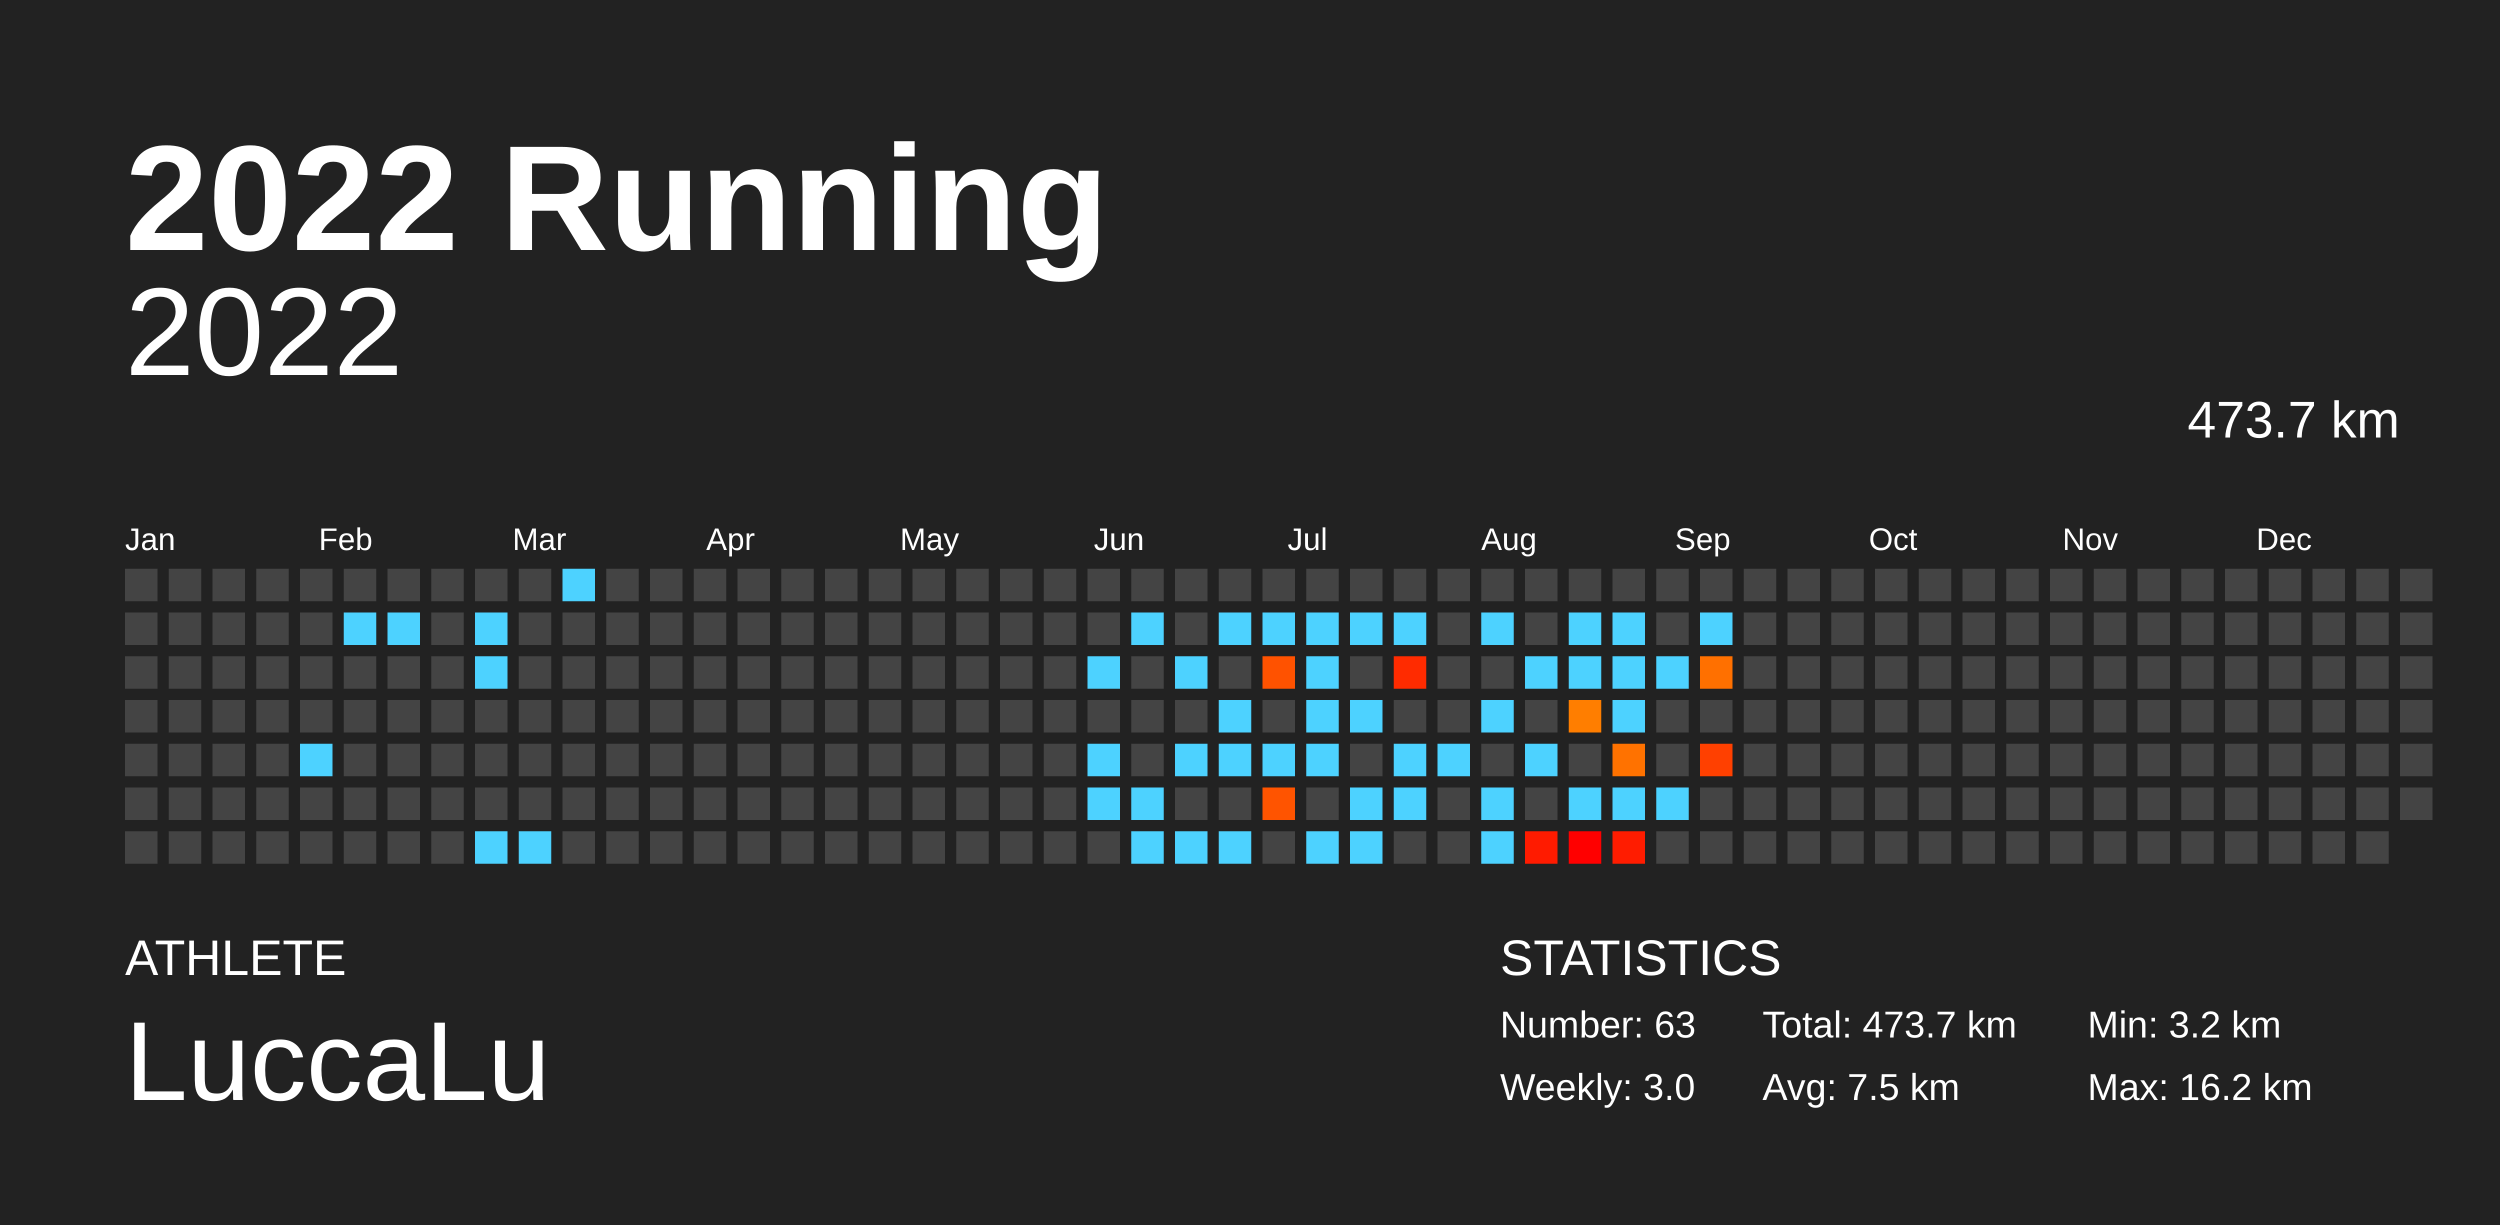
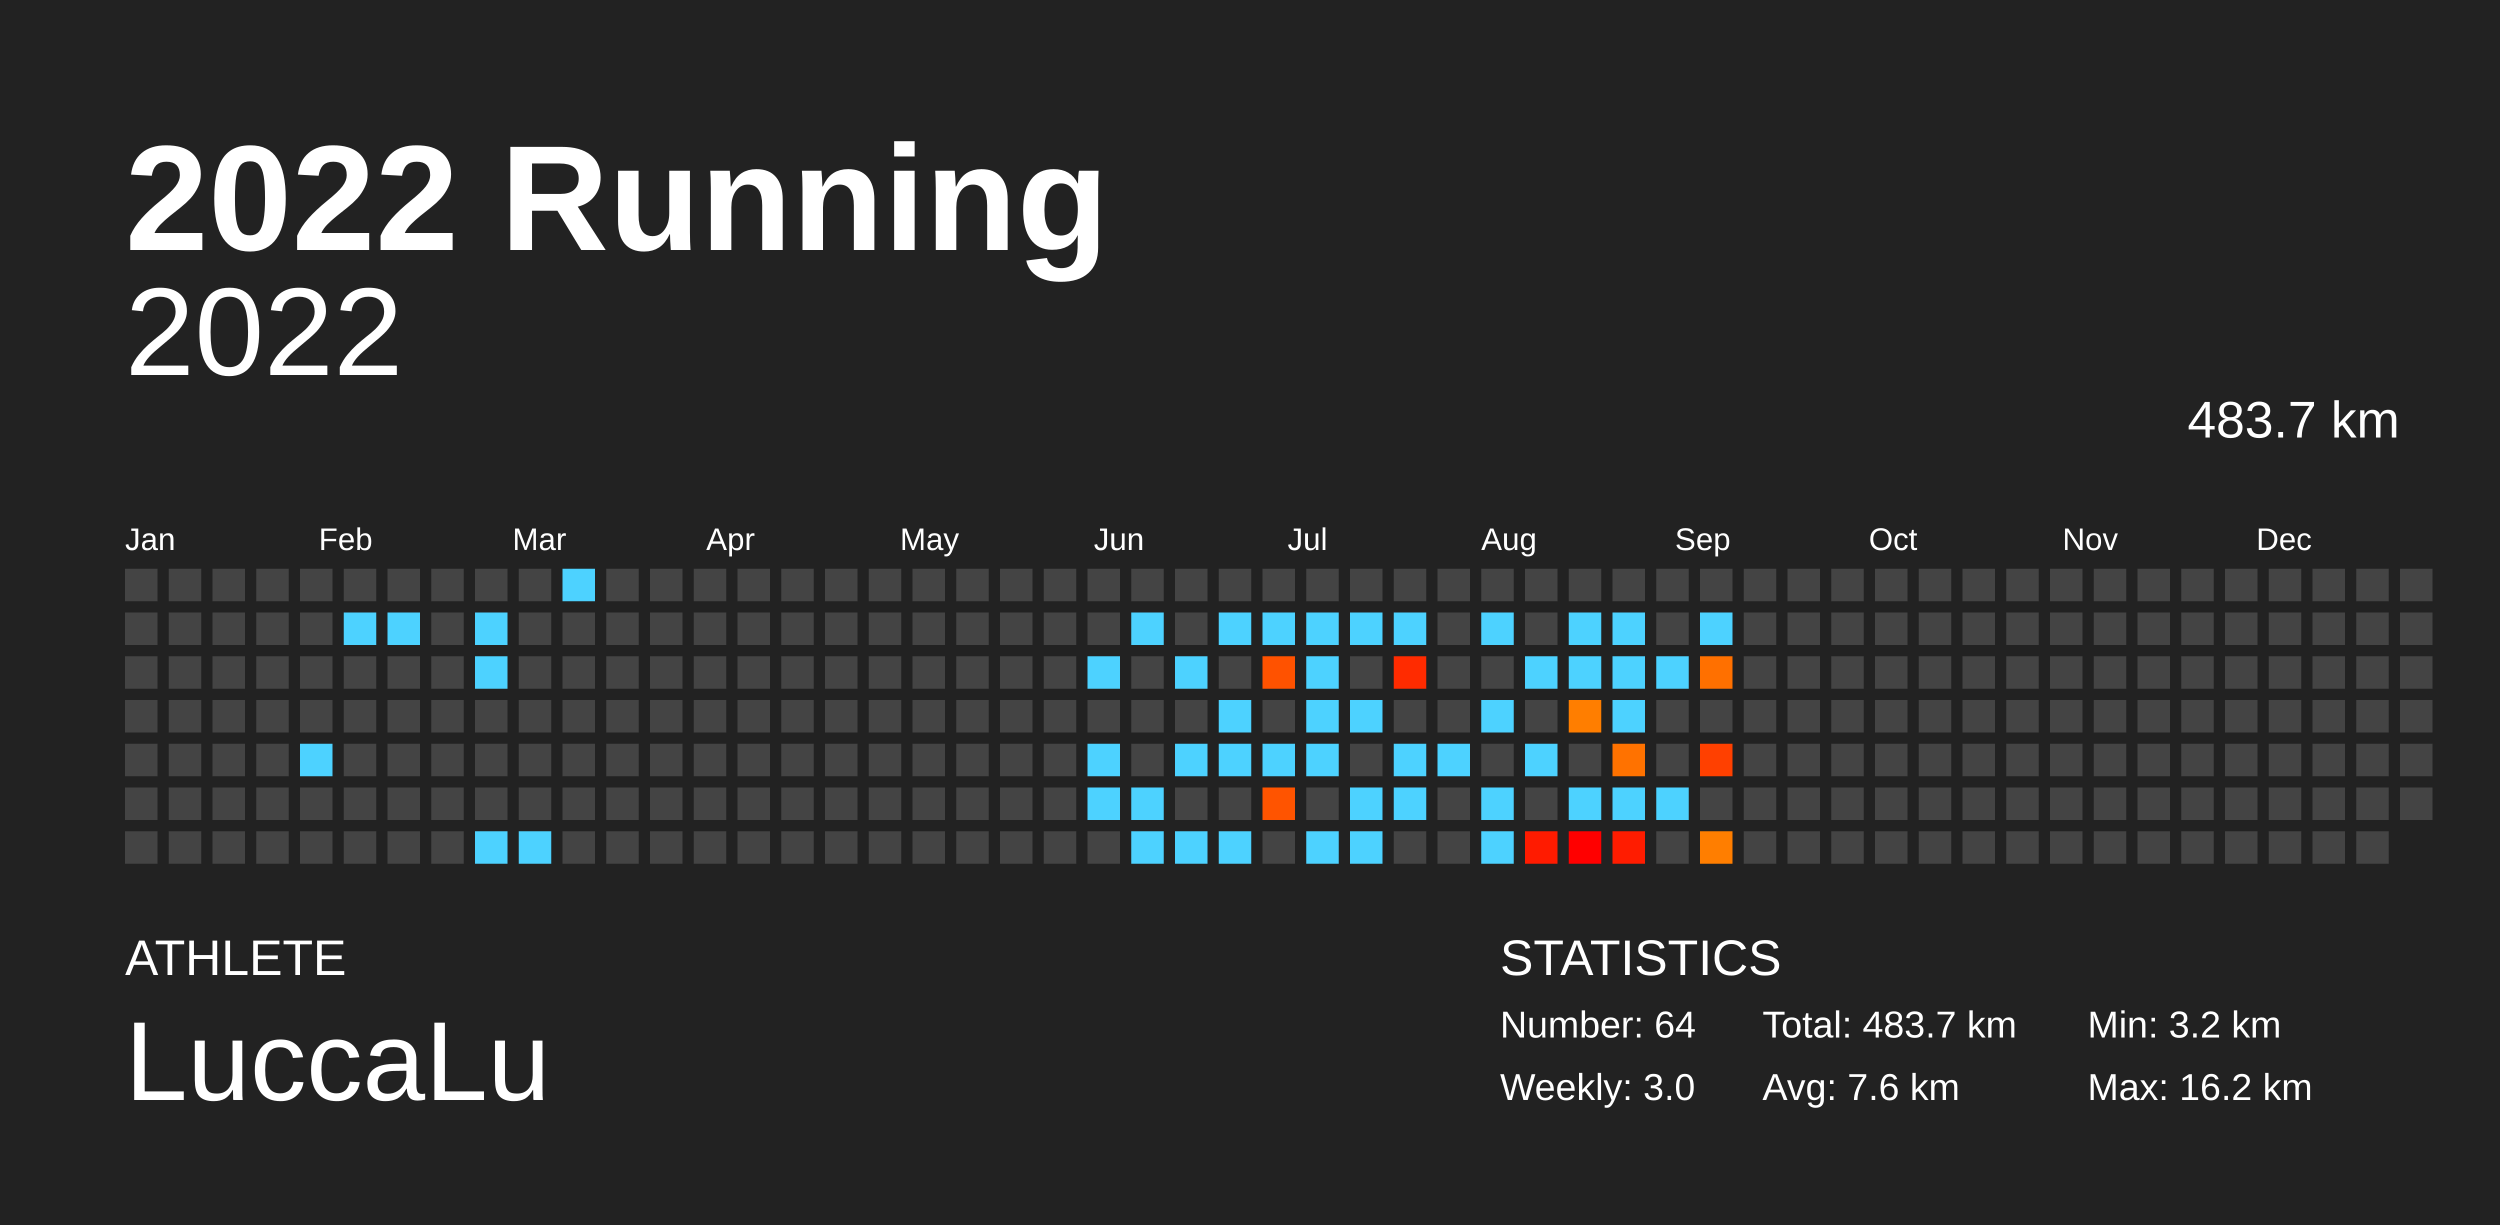
<svg xmlns="http://www.w3.org/2000/svg" baseProfile="full" height="98mm" version="1.1" viewBox="0,0,200,98" width="200mm">
  <defs />
  <rect fill="#222222" height="98" width="200" x="0" y="0" />
  <text fill="#FFFFFF" style="font-size:12px; font-family:Arial; font-weight:bold;" x="10" y="20">2022 Running</text>
  <text fill="#FFFFFF" style="font-size:4px; font-family:Arial" x="10" y="78">ATHLETE</text>
  <text fill="#FFFFFF" style="font-size:9px; font-family:Arial" x="10" y="88">LuccaLu</text>
  <text fill="#FFFFFF" style="font-size:4px; font-family:Arial" x="120" y="78">STATISTICS</text>
-   <text fill="#FFFFFF" style="font-size:3px; font-family:Arial" x="120" y="83">Number: 63</text>
+   <text fill="#FFFFFF" style="font-size:3px; font-family:Arial" x="120" y="83">Number: 64</text>
  <text fill="#FFFFFF" style="font-size:3px; font-family:Arial" x="120" y="88">Weekly: 3.0</text>
-   <text fill="#FFFFFF" style="font-size:3px; font-family:Arial" x="141" y="83">Total: 473.7 km</text>
-   <text fill="#FFFFFF" style="font-size:3px; font-family:Arial" x="141" y="88">Avg: 7.5 km</text>
+   <text fill="#FFFFFF" style="font-size:3px; font-family:Arial" x="141" y="83">Total: 483.7 km</text>
+   <text fill="#FFFFFF" style="font-size:3px; font-family:Arial" x="141" y="88">Avg: 7.6 km</text>
  <text fill="#FFFFFF" style="font-size:3px; font-family:Arial" x="167" y="83">Min: 3.2 km</text>
  <text fill="#FFFFFF" style="font-size:3px; font-family:Arial" x="167" y="88">Max: 16.2 km</text>
  <text alignment-baseline="hanging" fill="#FFFFFF" style="font-size:10.0px; font-family:Arial;" x="10" y="30">2022</text>
-   <text alignment-baseline="hanging" fill="#FFFFFF" style="font-size:4.125px; font-family:Arial;" x="175" y="35">473.7 km</text>
+   <text alignment-baseline="hanging" fill="#FFFFFF" style="font-size:4.125px; font-family:Arial;" x="175" y="35">483.7 km</text>
  <text fill="#FFFFFF" style="font-size:2.5px; font-family:Arial" x="10.0" y="44">Jan</text>
  <text fill="#FFFFFF" style="font-size:2.5px; font-family:Arial" x="25.5" y="44">Feb</text>
  <text fill="#FFFFFF" style="font-size:2.5px; font-family:Arial" x="41.0" y="44">Mar</text>
  <text fill="#FFFFFF" style="font-size:2.5px; font-family:Arial" x="56.5" y="44">Apr</text>
  <text fill="#FFFFFF" style="font-size:2.5px; font-family:Arial" x="72.0" y="44">May</text>
  <text fill="#FFFFFF" style="font-size:2.5px; font-family:Arial" x="87.5" y="44">Jun</text>
  <text fill="#FFFFFF" style="font-size:2.5px; font-family:Arial" x="103.0" y="44">Jul</text>
  <text fill="#FFFFFF" style="font-size:2.5px; font-family:Arial" x="118.5" y="44">Aug</text>
  <text fill="#FFFFFF" style="font-size:2.5px; font-family:Arial" x="134.0" y="44">Sep</text>
  <text fill="#FFFFFF" style="font-size:2.5px; font-family:Arial" x="149.5" y="44">Oct</text>
  <text fill="#FFFFFF" style="font-size:2.5px; font-family:Arial" x="165.0" y="44">Nov</text>
  <text fill="#FFFFFF" style="font-size:2.5px; font-family:Arial" x="180.5" y="44">Dec</text>
  <rect fill="#444444" height="2.6" width="2.6" x="10.0" y="45.5" />
  <rect fill="#444444" height="2.6" width="2.6" x="10.0" y="49.0" />
  <rect fill="#444444" height="2.6" width="2.6" x="10.0" y="52.5" />
  <rect fill="#444444" height="2.6" width="2.6" x="10.0" y="56.0" />
  <rect fill="#444444" height="2.6" width="2.6" x="10.0" y="59.5" />
  <rect fill="#444444" height="2.6" width="2.6" x="10.0" y="63.0" />
  <rect fill="#444444" height="2.6" width="2.6" x="10.0" y="66.5" />
  <rect fill="#444444" height="2.6" width="2.6" x="13.5" y="45.5" />
  <rect fill="#444444" height="2.6" width="2.6" x="13.5" y="49.0" />
  <rect fill="#444444" height="2.6" width="2.6" x="13.5" y="52.5" />
  <rect fill="#444444" height="2.6" width="2.6" x="13.5" y="56.0" />
  <rect fill="#444444" height="2.6" width="2.6" x="13.5" y="59.5" />
  <rect fill="#444444" height="2.6" width="2.6" x="13.5" y="63.0" />
  <rect fill="#444444" height="2.6" width="2.6" x="13.5" y="66.5" />
  <rect fill="#444444" height="2.6" width="2.6" x="17.0" y="45.5" />
  <rect fill="#444444" height="2.6" width="2.6" x="17.0" y="49.0" />
  <rect fill="#444444" height="2.6" width="2.6" x="17.0" y="52.5" />
  <rect fill="#444444" height="2.6" width="2.6" x="17.0" y="56.0" />
  <rect fill="#444444" height="2.6" width="2.6" x="17.0" y="59.5" />
  <rect fill="#444444" height="2.6" width="2.6" x="17.0" y="63.0" />
  <rect fill="#444444" height="2.6" width="2.6" x="17.0" y="66.5" />
  <rect fill="#444444" height="2.6" width="2.6" x="20.5" y="45.5" />
  <rect fill="#444444" height="2.6" width="2.6" x="20.5" y="49.0" />
  <rect fill="#444444" height="2.6" width="2.6" x="20.5" y="52.5" />
  <rect fill="#444444" height="2.6" width="2.6" x="20.5" y="56.0" />
  <rect fill="#444444" height="2.6" width="2.6" x="20.5" y="59.5" />
  <rect fill="#444444" height="2.6" width="2.6" x="20.5" y="63.0" />
  <rect fill="#444444" height="2.6" width="2.6" x="20.5" y="66.5" />
  <rect fill="#444444" height="2.6" width="2.6" x="24.0" y="45.5" />
  <rect fill="#444444" height="2.6" width="2.6" x="24.0" y="49.0" />
  <rect fill="#444444" height="2.6" width="2.6" x="24.0" y="52.5" />
  <rect fill="#444444" height="2.6" width="2.6" x="24.0" y="56.0" />
  <rect fill="#4dd2ff" height="2.6" width="2.6" x="24.0" y="59.5" />
  <rect fill="#444444" height="2.6" width="2.6" x="24.0" y="63.0" />
  <rect fill="#444444" height="2.6" width="2.6" x="24.0" y="66.5" />
  <rect fill="#444444" height="2.6" width="2.6" x="27.5" y="45.5" />
  <rect fill="#4dd2ff" height="2.6" width="2.6" x="27.5" y="49.0" />
  <rect fill="#444444" height="2.6" width="2.6" x="27.5" y="52.5" />
  <rect fill="#444444" height="2.6" width="2.6" x="27.5" y="56.0" />
  <rect fill="#444444" height="2.6" width="2.6" x="27.5" y="59.5" />
  <rect fill="#444444" height="2.6" width="2.6" x="27.5" y="63.0" />
  <rect fill="#444444" height="2.6" width="2.6" x="27.5" y="66.5" />
  <rect fill="#444444" height="2.6" width="2.6" x="31.0" y="45.5" />
  <rect fill="#4dd2ff" height="2.6" width="2.6" x="31.0" y="49.0" />
  <rect fill="#444444" height="2.6" width="2.6" x="31.0" y="52.5" />
  <rect fill="#444444" height="2.6" width="2.6" x="31.0" y="56.0" />
  <rect fill="#444444" height="2.6" width="2.6" x="31.0" y="59.5" />
  <rect fill="#444444" height="2.6" width="2.6" x="31.0" y="63.0" />
  <rect fill="#444444" height="2.6" width="2.6" x="31.0" y="66.5" />
  <rect fill="#444444" height="2.6" width="2.6" x="34.5" y="45.5" />
  <rect fill="#444444" height="2.6" width="2.6" x="34.5" y="49.0" />
  <rect fill="#444444" height="2.6" width="2.6" x="34.5" y="52.5" />
  <rect fill="#444444" height="2.6" width="2.6" x="34.5" y="56.0" />
  <rect fill="#444444" height="2.6" width="2.6" x="34.5" y="59.5" />
  <rect fill="#444444" height="2.6" width="2.6" x="34.5" y="63.0" />
  <rect fill="#444444" height="2.6" width="2.6" x="34.5" y="66.5" />
  <rect fill="#444444" height="2.6" width="2.6" x="38.0" y="45.5" />
  <rect fill="#4dd2ff" height="2.6" width="2.6" x="38.0" y="49.0" />
  <rect fill="#4dd2ff" height="2.6" width="2.6" x="38.0" y="52.5" />
  <rect fill="#444444" height="2.6" width="2.6" x="38.0" y="56.0" />
  <rect fill="#444444" height="2.6" width="2.6" x="38.0" y="59.5" />
  <rect fill="#444444" height="2.6" width="2.6" x="38.0" y="63.0" />
  <rect fill="#4dd2ff" height="2.6" width="2.6" x="38.0" y="66.5" />
  <rect fill="#444444" height="2.6" width="2.6" x="41.5" y="45.5" />
  <rect fill="#444444" height="2.6" width="2.6" x="41.5" y="49.0" />
  <rect fill="#444444" height="2.6" width="2.6" x="41.5" y="52.5" />
  <rect fill="#444444" height="2.6" width="2.6" x="41.5" y="56.0" />
  <rect fill="#444444" height="2.6" width="2.6" x="41.5" y="59.5" />
  <rect fill="#444444" height="2.6" width="2.6" x="41.5" y="63.0" />
  <rect fill="#4dd2ff" height="2.6" width="2.6" x="41.5" y="66.5" />
  <rect fill="#4dd2ff" height="2.6" width="2.6" x="45.0" y="45.5" />
  <rect fill="#444444" height="2.6" width="2.6" x="45.0" y="49.0" />
  <rect fill="#444444" height="2.6" width="2.6" x="45.0" y="52.5" />
  <rect fill="#444444" height="2.6" width="2.6" x="45.0" y="56.0" />
  <rect fill="#444444" height="2.6" width="2.6" x="45.0" y="59.5" />
  <rect fill="#444444" height="2.6" width="2.6" x="45.0" y="63.0" />
  <rect fill="#444444" height="2.6" width="2.6" x="45.0" y="66.5" />
  <rect fill="#444444" height="2.6" width="2.6" x="48.5" y="45.5" />
  <rect fill="#444444" height="2.6" width="2.6" x="48.5" y="49.0" />
  <rect fill="#444444" height="2.6" width="2.6" x="48.5" y="52.5" />
  <rect fill="#444444" height="2.6" width="2.6" x="48.5" y="56.0" />
  <rect fill="#444444" height="2.6" width="2.6" x="48.5" y="59.5" />
  <rect fill="#444444" height="2.6" width="2.6" x="48.5" y="63.0" />
  <rect fill="#444444" height="2.6" width="2.6" x="48.5" y="66.5" />
  <rect fill="#444444" height="2.6" width="2.6" x="52.0" y="45.5" />
  <rect fill="#444444" height="2.6" width="2.6" x="52.0" y="49.0" />
  <rect fill="#444444" height="2.6" width="2.6" x="52.0" y="52.5" />
  <rect fill="#444444" height="2.6" width="2.6" x="52.0" y="56.0" />
  <rect fill="#444444" height="2.6" width="2.6" x="52.0" y="59.5" />
  <rect fill="#444444" height="2.6" width="2.6" x="52.0" y="63.0" />
  <rect fill="#444444" height="2.6" width="2.6" x="52.0" y="66.5" />
  <rect fill="#444444" height="2.6" width="2.6" x="55.5" y="45.5" />
  <rect fill="#444444" height="2.6" width="2.6" x="55.5" y="49.0" />
  <rect fill="#444444" height="2.6" width="2.6" x="55.5" y="52.5" />
  <rect fill="#444444" height="2.6" width="2.6" x="55.5" y="56.0" />
  <rect fill="#444444" height="2.6" width="2.6" x="55.5" y="59.5" />
  <rect fill="#444444" height="2.6" width="2.6" x="55.5" y="63.0" />
  <rect fill="#444444" height="2.6" width="2.6" x="55.5" y="66.5" />
  <rect fill="#444444" height="2.6" width="2.6" x="59.0" y="45.5" />
  <rect fill="#444444" height="2.6" width="2.6" x="59.0" y="49.0" />
  <rect fill="#444444" height="2.6" width="2.6" x="59.0" y="52.5" />
  <rect fill="#444444" height="2.6" width="2.6" x="59.0" y="56.0" />
  <rect fill="#444444" height="2.6" width="2.6" x="59.0" y="59.5" />
  <rect fill="#444444" height="2.6" width="2.6" x="59.0" y="63.0" />
  <rect fill="#444444" height="2.6" width="2.6" x="59.0" y="66.5" />
  <rect fill="#444444" height="2.6" width="2.6" x="62.5" y="45.5" />
  <rect fill="#444444" height="2.6" width="2.6" x="62.5" y="49.0" />
  <rect fill="#444444" height="2.6" width="2.6" x="62.5" y="52.5" />
  <rect fill="#444444" height="2.6" width="2.6" x="62.5" y="56.0" />
  <rect fill="#444444" height="2.6" width="2.6" x="62.5" y="59.5" />
  <rect fill="#444444" height="2.6" width="2.6" x="62.5" y="63.0" />
  <rect fill="#444444" height="2.6" width="2.6" x="62.5" y="66.5" />
  <rect fill="#444444" height="2.6" width="2.6" x="66.0" y="45.5" />
  <rect fill="#444444" height="2.6" width="2.6" x="66.0" y="49.0" />
  <rect fill="#444444" height="2.6" width="2.6" x="66.0" y="52.5" />
  <rect fill="#444444" height="2.6" width="2.6" x="66.0" y="56.0" />
  <rect fill="#444444" height="2.6" width="2.6" x="66.0" y="59.5" />
  <rect fill="#444444" height="2.6" width="2.6" x="66.0" y="63.0" />
  <rect fill="#444444" height="2.6" width="2.6" x="66.0" y="66.5" />
  <rect fill="#444444" height="2.6" width="2.6" x="69.5" y="45.5" />
  <rect fill="#444444" height="2.6" width="2.6" x="69.5" y="49.0" />
  <rect fill="#444444" height="2.6" width="2.6" x="69.5" y="52.5" />
  <rect fill="#444444" height="2.6" width="2.6" x="69.5" y="56.0" />
  <rect fill="#444444" height="2.6" width="2.6" x="69.5" y="59.5" />
  <rect fill="#444444" height="2.6" width="2.6" x="69.5" y="63.0" />
  <rect fill="#444444" height="2.6" width="2.6" x="69.5" y="66.5" />
  <rect fill="#444444" height="2.6" width="2.6" x="73.0" y="45.5" />
  <rect fill="#444444" height="2.6" width="2.6" x="73.0" y="49.0" />
  <rect fill="#444444" height="2.6" width="2.6" x="73.0" y="52.5" />
  <rect fill="#444444" height="2.6" width="2.6" x="73.0" y="56.0" />
  <rect fill="#444444" height="2.6" width="2.6" x="73.0" y="59.5" />
  <rect fill="#444444" height="2.6" width="2.6" x="73.0" y="63.0" />
  <rect fill="#444444" height="2.6" width="2.6" x="73.0" y="66.5" />
  <rect fill="#444444" height="2.6" width="2.6" x="76.5" y="45.5" />
  <rect fill="#444444" height="2.6" width="2.6" x="76.5" y="49.0" />
  <rect fill="#444444" height="2.6" width="2.6" x="76.5" y="52.5" />
  <rect fill="#444444" height="2.6" width="2.6" x="76.5" y="56.0" />
  <rect fill="#444444" height="2.6" width="2.6" x="76.5" y="59.5" />
  <rect fill="#444444" height="2.6" width="2.6" x="76.5" y="63.0" />
  <rect fill="#444444" height="2.6" width="2.6" x="76.5" y="66.5" />
  <rect fill="#444444" height="2.6" width="2.6" x="80.0" y="45.5" />
  <rect fill="#444444" height="2.6" width="2.6" x="80.0" y="49.0" />
  <rect fill="#444444" height="2.6" width="2.6" x="80.0" y="52.5" />
  <rect fill="#444444" height="2.6" width="2.6" x="80.0" y="56.0" />
  <rect fill="#444444" height="2.6" width="2.6" x="80.0" y="59.5" />
  <rect fill="#444444" height="2.6" width="2.6" x="80.0" y="63.0" />
  <rect fill="#444444" height="2.6" width="2.6" x="80.0" y="66.5" />
  <rect fill="#444444" height="2.6" width="2.6" x="83.5" y="45.5" />
  <rect fill="#444444" height="2.6" width="2.6" x="83.5" y="49.0" />
  <rect fill="#444444" height="2.6" width="2.6" x="83.5" y="52.5" />
  <rect fill="#444444" height="2.6" width="2.6" x="83.5" y="56.0" />
  <rect fill="#444444" height="2.6" width="2.6" x="83.5" y="59.5" />
  <rect fill="#444444" height="2.6" width="2.6" x="83.5" y="63.0" />
  <rect fill="#444444" height="2.6" width="2.6" x="83.5" y="66.5" />
  <rect fill="#444444" height="2.6" width="2.6" x="87.0" y="45.5" />
  <rect fill="#444444" height="2.6" width="2.6" x="87.0" y="49.0" />
  <rect fill="#4dd2ff" height="2.6" width="2.6" x="87.0" y="52.5" />
  <rect fill="#444444" height="2.6" width="2.6" x="87.0" y="56.0" />
  <rect fill="#4dd2ff" height="2.6" width="2.6" x="87.0" y="59.5" />
  <rect fill="#4dd2ff" height="2.6" width="2.6" x="87.0" y="63.0" />
  <rect fill="#444444" height="2.6" width="2.6" x="87.0" y="66.5" />
  <rect fill="#444444" height="2.6" width="2.6" x="90.5" y="45.5" />
  <rect fill="#4dd2ff" height="2.6" width="2.6" x="90.5" y="49.0" />
  <rect fill="#444444" height="2.6" width="2.6" x="90.5" y="52.5" />
  <rect fill="#444444" height="2.6" width="2.6" x="90.5" y="56.0" />
  <rect fill="#444444" height="2.6" width="2.6" x="90.5" y="59.5" />
  <rect fill="#4dd2ff" height="2.6" width="2.6" x="90.5" y="63.0" />
  <rect fill="#4dd2ff" height="2.6" width="2.6" x="90.5" y="66.5" />
  <rect fill="#444444" height="2.6" width="2.6" x="94.0" y="45.5" />
  <rect fill="#444444" height="2.6" width="2.6" x="94.0" y="49.0" />
  <rect fill="#4dd2ff" height="2.6" width="2.6" x="94.0" y="52.5" />
  <rect fill="#444444" height="2.6" width="2.6" x="94.0" y="56.0" />
  <rect fill="#4dd2ff" height="2.6" width="2.6" x="94.0" y="59.5" />
  <rect fill="#444444" height="2.6" width="2.6" x="94.0" y="63.0" />
  <rect fill="#4dd2ff" height="2.6" width="2.6" x="94.0" y="66.5" />
  <rect fill="#444444" height="2.6" width="2.6" x="97.5" y="45.5" />
  <rect fill="#4dd2ff" height="2.6" width="2.6" x="97.5" y="49.0" />
  <rect fill="#444444" height="2.6" width="2.6" x="97.5" y="52.5" />
  <rect fill="#4dd2ff" height="2.6" width="2.6" x="97.5" y="56.0" />
  <rect fill="#4dd2ff" height="2.6" width="2.6" x="97.5" y="59.5" />
  <rect fill="#444444" height="2.6" width="2.6" x="97.5" y="63.0" />
  <rect fill="#4dd2ff" height="2.6" width="2.6" x="97.5" y="66.5" />
  <rect fill="#444444" height="2.6" width="2.6" x="101.0" y="45.5" />
  <rect fill="#4dd2ff" height="2.6" width="2.6" x="101.0" y="49.0" />
  <rect fill="#ff5200" height="2.6" width="2.6" x="101.0" y="52.5" />
  <rect fill="#444444" height="2.6" width="2.6" x="101.0" y="56.0" />
  <rect fill="#4dd2ff" height="2.6" width="2.6" x="101.0" y="59.5" />
  <rect fill="#ff5400" height="2.6" width="2.6" x="101.0" y="63.0" />
  <rect fill="#444444" height="2.6" width="2.6" x="101.0" y="66.5" />
  <rect fill="#444444" height="2.6" width="2.6" x="104.5" y="45.5" />
  <rect fill="#4dd2ff" height="2.6" width="2.6" x="104.5" y="49.0" />
  <rect fill="#4dd2ff" height="2.6" width="2.6" x="104.5" y="52.5" />
  <rect fill="#4dd2ff" height="2.6" width="2.6" x="104.5" y="56.0" />
  <rect fill="#4dd2ff" height="2.6" width="2.6" x="104.5" y="59.5" />
  <rect fill="#444444" height="2.6" width="2.6" x="104.5" y="63.0" />
  <rect fill="#4dd2ff" height="2.6" width="2.6" x="104.5" y="66.5" />
  <rect fill="#444444" height="2.6" width="2.6" x="108.0" y="45.5" />
  <rect fill="#4dd2ff" height="2.6" width="2.6" x="108.0" y="49.0" />
  <rect fill="#444444" height="2.6" width="2.6" x="108.0" y="52.5" />
  <rect fill="#4dd2ff" height="2.6" width="2.6" x="108.0" y="56.0" />
  <rect fill="#444444" height="2.6" width="2.6" x="108.0" y="59.5" />
  <rect fill="#4dd2ff" height="2.6" width="2.6" x="108.0" y="63.0" />
  <rect fill="#4dd2ff" height="2.6" width="2.6" x="108.0" y="66.5" />
  <rect fill="#444444" height="2.6" width="2.6" x="111.5" y="45.5" />
  <rect fill="#4dd2ff" height="2.6" width="2.6" x="111.5" y="49.0" />
  <rect fill="#ff2b00" height="2.6" width="2.6" x="111.5" y="52.5" />
  <rect fill="#444444" height="2.6" width="2.6" x="111.5" y="56.0" />
  <rect fill="#4dd2ff" height="2.6" width="2.6" x="111.5" y="59.5" />
  <rect fill="#4dd2ff" height="2.6" width="2.6" x="111.5" y="63.0" />
  <rect fill="#444444" height="2.6" width="2.6" x="111.5" y="66.5" />
  <rect fill="#444444" height="2.6" width="2.6" x="115.0" y="45.5" />
  <rect fill="#444444" height="2.6" width="2.6" x="115.0" y="49.0" />
  <rect fill="#444444" height="2.6" width="2.6" x="115.0" y="52.5" />
  <rect fill="#444444" height="2.6" width="2.6" x="115.0" y="56.0" />
  <rect fill="#4dd2ff" height="2.6" width="2.6" x="115.0" y="59.5" />
  <rect fill="#444444" height="2.6" width="2.6" x="115.0" y="63.0" />
  <rect fill="#444444" height="2.6" width="2.6" x="115.0" y="66.5" />
  <rect fill="#444444" height="2.6" width="2.6" x="118.5" y="45.5" />
  <rect fill="#4dd2ff" height="2.6" width="2.6" x="118.5" y="49.0" />
  <rect fill="#444444" height="2.6" width="2.6" x="118.5" y="52.5" />
  <rect fill="#4dd2ff" height="2.6" width="2.6" x="118.5" y="56.0" />
  <rect fill="#444444" height="2.6" width="2.6" x="118.5" y="59.5" />
  <rect fill="#4dd2ff" height="2.6" width="2.6" x="118.5" y="63.0" />
  <rect fill="#4dd2ff" height="2.6" width="2.6" x="118.5" y="66.5" />
  <rect fill="#444444" height="2.6" width="2.6" x="122.0" y="45.5" />
  <rect fill="#444444" height="2.6" width="2.6" x="122.0" y="49.0" />
  <rect fill="#4dd2ff" height="2.6" width="2.6" x="122.0" y="52.5" />
  <rect fill="#444444" height="2.6" width="2.6" x="122.0" y="56.0" />
  <rect fill="#4dd2ff" height="2.6" width="2.6" x="122.0" y="59.5" />
  <rect fill="#444444" height="2.6" width="2.6" x="122.0" y="63.0" />
  <rect fill="#ff1b00" height="2.6" width="2.6" x="122.0" y="66.5" />
  <rect fill="#444444" height="2.6" width="2.6" x="125.5" y="45.5" />
  <rect fill="#4dd2ff" height="2.6" width="2.6" x="125.5" y="49.0" />
  <rect fill="#4dd2ff" height="2.6" width="2.6" x="125.5" y="52.5" />
  <rect fill="#ff7e00" height="2.6" width="2.6" x="125.5" y="56.0" />
  <rect fill="#444444" height="2.6" width="2.6" x="125.5" y="59.5" />
  <rect fill="#4dd2ff" height="2.6" width="2.6" x="125.5" y="63.0" />
  <rect fill="#ff0000" height="2.6" width="2.6" x="125.5" y="66.5" />
  <rect fill="#444444" height="2.6" width="2.6" x="129.0" y="45.5" />
  <rect fill="#4dd2ff" height="2.6" width="2.6" x="129.0" y="49.0" />
  <rect fill="#4dd2ff" height="2.6" width="2.6" x="129.0" y="52.5" />
  <rect fill="#4dd2ff" height="2.6" width="2.6" x="129.0" y="56.0" />
  <rect fill="#ff7200" height="2.6" width="2.6" x="129.0" y="59.5" />
  <rect fill="#4dd2ff" height="2.6" width="2.6" x="129.0" y="63.0" />
  <rect fill="#ff1c00" height="2.6" width="2.6" x="129.0" y="66.5" />
  <rect fill="#444444" height="2.6" width="2.6" x="132.5" y="45.5" />
  <rect fill="#444444" height="2.6" width="2.6" x="132.5" y="49.0" />
  <rect fill="#4dd2ff" height="2.6" width="2.6" x="132.5" y="52.5" />
  <rect fill="#444444" height="2.6" width="2.6" x="132.5" y="56.0" />
  <rect fill="#444444" height="2.6" width="2.6" x="132.5" y="59.5" />
  <rect fill="#4dd2ff" height="2.6" width="2.6" x="132.5" y="63.0" />
  <rect fill="#444444" height="2.6" width="2.6" x="132.5" y="66.5" />
  <rect fill="#444444" height="2.6" width="2.6" x="136.0" y="45.5" />
  <rect fill="#4dd2ff" height="2.6" width="2.6" x="136.0" y="49.0" />
  <rect fill="#ff7000" height="2.6" width="2.6" x="136.0" y="52.5" />
  <rect fill="#444444" height="2.6" width="2.6" x="136.0" y="56.0" />
  <rect fill="#ff4000" height="2.6" width="2.6" x="136.0" y="59.5" />
  <rect fill="#444444" height="2.6" width="2.6" x="136.0" y="63.0" />
-   <rect fill="#444444" height="2.6" width="2.6" x="136.0" y="66.5" />
+   <rect fill="#ff7e00" height="2.6" width="2.6" x="136.0" y="66.5" />
  <rect fill="#444444" height="2.6" width="2.6" x="139.5" y="45.5" />
  <rect fill="#444444" height="2.6" width="2.6" x="139.5" y="49.0" />
  <rect fill="#444444" height="2.6" width="2.6" x="139.5" y="52.5" />
  <rect fill="#444444" height="2.6" width="2.6" x="139.5" y="56.0" />
  <rect fill="#444444" height="2.6" width="2.6" x="139.5" y="59.5" />
  <rect fill="#444444" height="2.6" width="2.6" x="139.5" y="63.0" />
  <rect fill="#444444" height="2.6" width="2.6" x="139.5" y="66.5" />
  <rect fill="#444444" height="2.6" width="2.6" x="143.0" y="45.5" />
  <rect fill="#444444" height="2.6" width="2.6" x="143.0" y="49.0" />
  <rect fill="#444444" height="2.6" width="2.6" x="143.0" y="52.5" />
  <rect fill="#444444" height="2.6" width="2.6" x="143.0" y="56.0" />
  <rect fill="#444444" height="2.6" width="2.6" x="143.0" y="59.5" />
  <rect fill="#444444" height="2.6" width="2.6" x="143.0" y="63.0" />
  <rect fill="#444444" height="2.6" width="2.6" x="143.0" y="66.5" />
  <rect fill="#444444" height="2.6" width="2.6" x="146.5" y="45.5" />
  <rect fill="#444444" height="2.6" width="2.6" x="146.5" y="49.0" />
  <rect fill="#444444" height="2.6" width="2.6" x="146.5" y="52.5" />
  <rect fill="#444444" height="2.6" width="2.6" x="146.5" y="56.0" />
  <rect fill="#444444" height="2.6" width="2.6" x="146.5" y="59.5" />
  <rect fill="#444444" height="2.6" width="2.6" x="146.5" y="63.0" />
  <rect fill="#444444" height="2.6" width="2.6" x="146.5" y="66.5" />
  <rect fill="#444444" height="2.6" width="2.6" x="150.0" y="45.5" />
  <rect fill="#444444" height="2.6" width="2.6" x="150.0" y="49.0" />
  <rect fill="#444444" height="2.6" width="2.6" x="150.0" y="52.5" />
  <rect fill="#444444" height="2.6" width="2.6" x="150.0" y="56.0" />
  <rect fill="#444444" height="2.6" width="2.6" x="150.0" y="59.5" />
  <rect fill="#444444" height="2.6" width="2.6" x="150.0" y="63.0" />
  <rect fill="#444444" height="2.6" width="2.6" x="150.0" y="66.5" />
  <rect fill="#444444" height="2.6" width="2.6" x="153.5" y="45.5" />
  <rect fill="#444444" height="2.6" width="2.6" x="153.5" y="49.0" />
  <rect fill="#444444" height="2.6" width="2.6" x="153.5" y="52.5" />
  <rect fill="#444444" height="2.6" width="2.6" x="153.5" y="56.0" />
  <rect fill="#444444" height="2.6" width="2.6" x="153.5" y="59.5" />
  <rect fill="#444444" height="2.6" width="2.6" x="153.5" y="63.0" />
  <rect fill="#444444" height="2.6" width="2.6" x="153.5" y="66.5" />
  <rect fill="#444444" height="2.6" width="2.6" x="157.0" y="45.5" />
  <rect fill="#444444" height="2.6" width="2.6" x="157.0" y="49.0" />
  <rect fill="#444444" height="2.6" width="2.6" x="157.0" y="52.5" />
  <rect fill="#444444" height="2.6" width="2.6" x="157.0" y="56.0" />
  <rect fill="#444444" height="2.6" width="2.6" x="157.0" y="59.5" />
  <rect fill="#444444" height="2.6" width="2.6" x="157.0" y="63.0" />
  <rect fill="#444444" height="2.6" width="2.6" x="157.0" y="66.5" />
  <rect fill="#444444" height="2.6" width="2.6" x="160.5" y="45.5" />
  <rect fill="#444444" height="2.6" width="2.6" x="160.5" y="49.0" />
  <rect fill="#444444" height="2.6" width="2.6" x="160.5" y="52.5" />
  <rect fill="#444444" height="2.6" width="2.6" x="160.5" y="56.0" />
  <rect fill="#444444" height="2.6" width="2.6" x="160.5" y="59.5" />
  <rect fill="#444444" height="2.6" width="2.6" x="160.5" y="63.0" />
  <rect fill="#444444" height="2.6" width="2.6" x="160.5" y="66.5" />
  <rect fill="#444444" height="2.6" width="2.6" x="164.0" y="45.5" />
  <rect fill="#444444" height="2.6" width="2.6" x="164.0" y="49.0" />
  <rect fill="#444444" height="2.6" width="2.6" x="164.0" y="52.5" />
  <rect fill="#444444" height="2.6" width="2.6" x="164.0" y="56.0" />
  <rect fill="#444444" height="2.6" width="2.6" x="164.0" y="59.5" />
  <rect fill="#444444" height="2.6" width="2.6" x="164.0" y="63.0" />
  <rect fill="#444444" height="2.6" width="2.6" x="164.0" y="66.5" />
  <rect fill="#444444" height="2.6" width="2.6" x="167.5" y="45.5" />
  <rect fill="#444444" height="2.6" width="2.6" x="167.5" y="49.0" />
  <rect fill="#444444" height="2.6" width="2.6" x="167.5" y="52.5" />
  <rect fill="#444444" height="2.6" width="2.6" x="167.5" y="56.0" />
  <rect fill="#444444" height="2.6" width="2.6" x="167.5" y="59.5" />
  <rect fill="#444444" height="2.6" width="2.6" x="167.5" y="63.0" />
  <rect fill="#444444" height="2.6" width="2.6" x="167.5" y="66.5" />
  <rect fill="#444444" height="2.6" width="2.6" x="171.0" y="45.5" />
  <rect fill="#444444" height="2.6" width="2.6" x="171.0" y="49.0" />
  <rect fill="#444444" height="2.6" width="2.6" x="171.0" y="52.5" />
  <rect fill="#444444" height="2.6" width="2.6" x="171.0" y="56.0" />
  <rect fill="#444444" height="2.6" width="2.6" x="171.0" y="59.5" />
  <rect fill="#444444" height="2.6" width="2.6" x="171.0" y="63.0" />
  <rect fill="#444444" height="2.6" width="2.6" x="171.0" y="66.5" />
  <rect fill="#444444" height="2.6" width="2.6" x="174.5" y="45.5" />
  <rect fill="#444444" height="2.6" width="2.6" x="174.5" y="49.0" />
  <rect fill="#444444" height="2.6" width="2.6" x="174.5" y="52.5" />
  <rect fill="#444444" height="2.6" width="2.6" x="174.5" y="56.0" />
  <rect fill="#444444" height="2.6" width="2.6" x="174.5" y="59.5" />
  <rect fill="#444444" height="2.6" width="2.6" x="174.5" y="63.0" />
  <rect fill="#444444" height="2.6" width="2.6" x="174.5" y="66.5" />
  <rect fill="#444444" height="2.6" width="2.6" x="178.0" y="45.5" />
  <rect fill="#444444" height="2.6" width="2.6" x="178.0" y="49.0" />
  <rect fill="#444444" height="2.6" width="2.6" x="178.0" y="52.5" />
  <rect fill="#444444" height="2.6" width="2.6" x="178.0" y="56.0" />
  <rect fill="#444444" height="2.6" width="2.6" x="178.0" y="59.5" />
  <rect fill="#444444" height="2.6" width="2.6" x="178.0" y="63.0" />
  <rect fill="#444444" height="2.6" width="2.6" x="178.0" y="66.5" />
  <rect fill="#444444" height="2.6" width="2.6" x="181.5" y="45.5" />
  <rect fill="#444444" height="2.6" width="2.6" x="181.5" y="49.0" />
  <rect fill="#444444" height="2.6" width="2.6" x="181.5" y="52.5" />
  <rect fill="#444444" height="2.6" width="2.6" x="181.5" y="56.0" />
  <rect fill="#444444" height="2.6" width="2.6" x="181.5" y="59.5" />
  <rect fill="#444444" height="2.6" width="2.6" x="181.5" y="63.0" />
  <rect fill="#444444" height="2.6" width="2.6" x="181.5" y="66.5" />
  <rect fill="#444444" height="2.6" width="2.6" x="185.0" y="45.5" />
  <rect fill="#444444" height="2.6" width="2.6" x="185.0" y="49.0" />
  <rect fill="#444444" height="2.6" width="2.6" x="185.0" y="52.5" />
  <rect fill="#444444" height="2.6" width="2.6" x="185.0" y="56.0" />
  <rect fill="#444444" height="2.6" width="2.6" x="185.0" y="59.5" />
  <rect fill="#444444" height="2.6" width="2.6" x="185.0" y="63.0" />
  <rect fill="#444444" height="2.6" width="2.6" x="185.0" y="66.5" />
  <rect fill="#444444" height="2.6" width="2.6" x="188.5" y="45.5" />
  <rect fill="#444444" height="2.6" width="2.6" x="188.5" y="49.0" />
  <rect fill="#444444" height="2.6" width="2.6" x="188.5" y="52.5" />
  <rect fill="#444444" height="2.6" width="2.6" x="188.5" y="56.0" />
  <rect fill="#444444" height="2.6" width="2.6" x="188.5" y="59.5" />
  <rect fill="#444444" height="2.6" width="2.6" x="188.5" y="63.0" />
  <rect fill="#444444" height="2.6" width="2.6" x="188.5" y="66.5" />
  <rect fill="#444444" height="2.6" width="2.6" x="192.0" y="45.5" />
  <rect fill="#444444" height="2.6" width="2.6" x="192.0" y="49.0" />
  <rect fill="#444444" height="2.6" width="2.6" x="192.0" y="52.5" />
  <rect fill="#444444" height="2.6" width="2.6" x="192.0" y="56.0" />
  <rect fill="#444444" height="2.6" width="2.6" x="192.0" y="59.5" />
  <rect fill="#444444" height="2.6" width="2.6" x="192.0" y="63.0" />
</svg>
